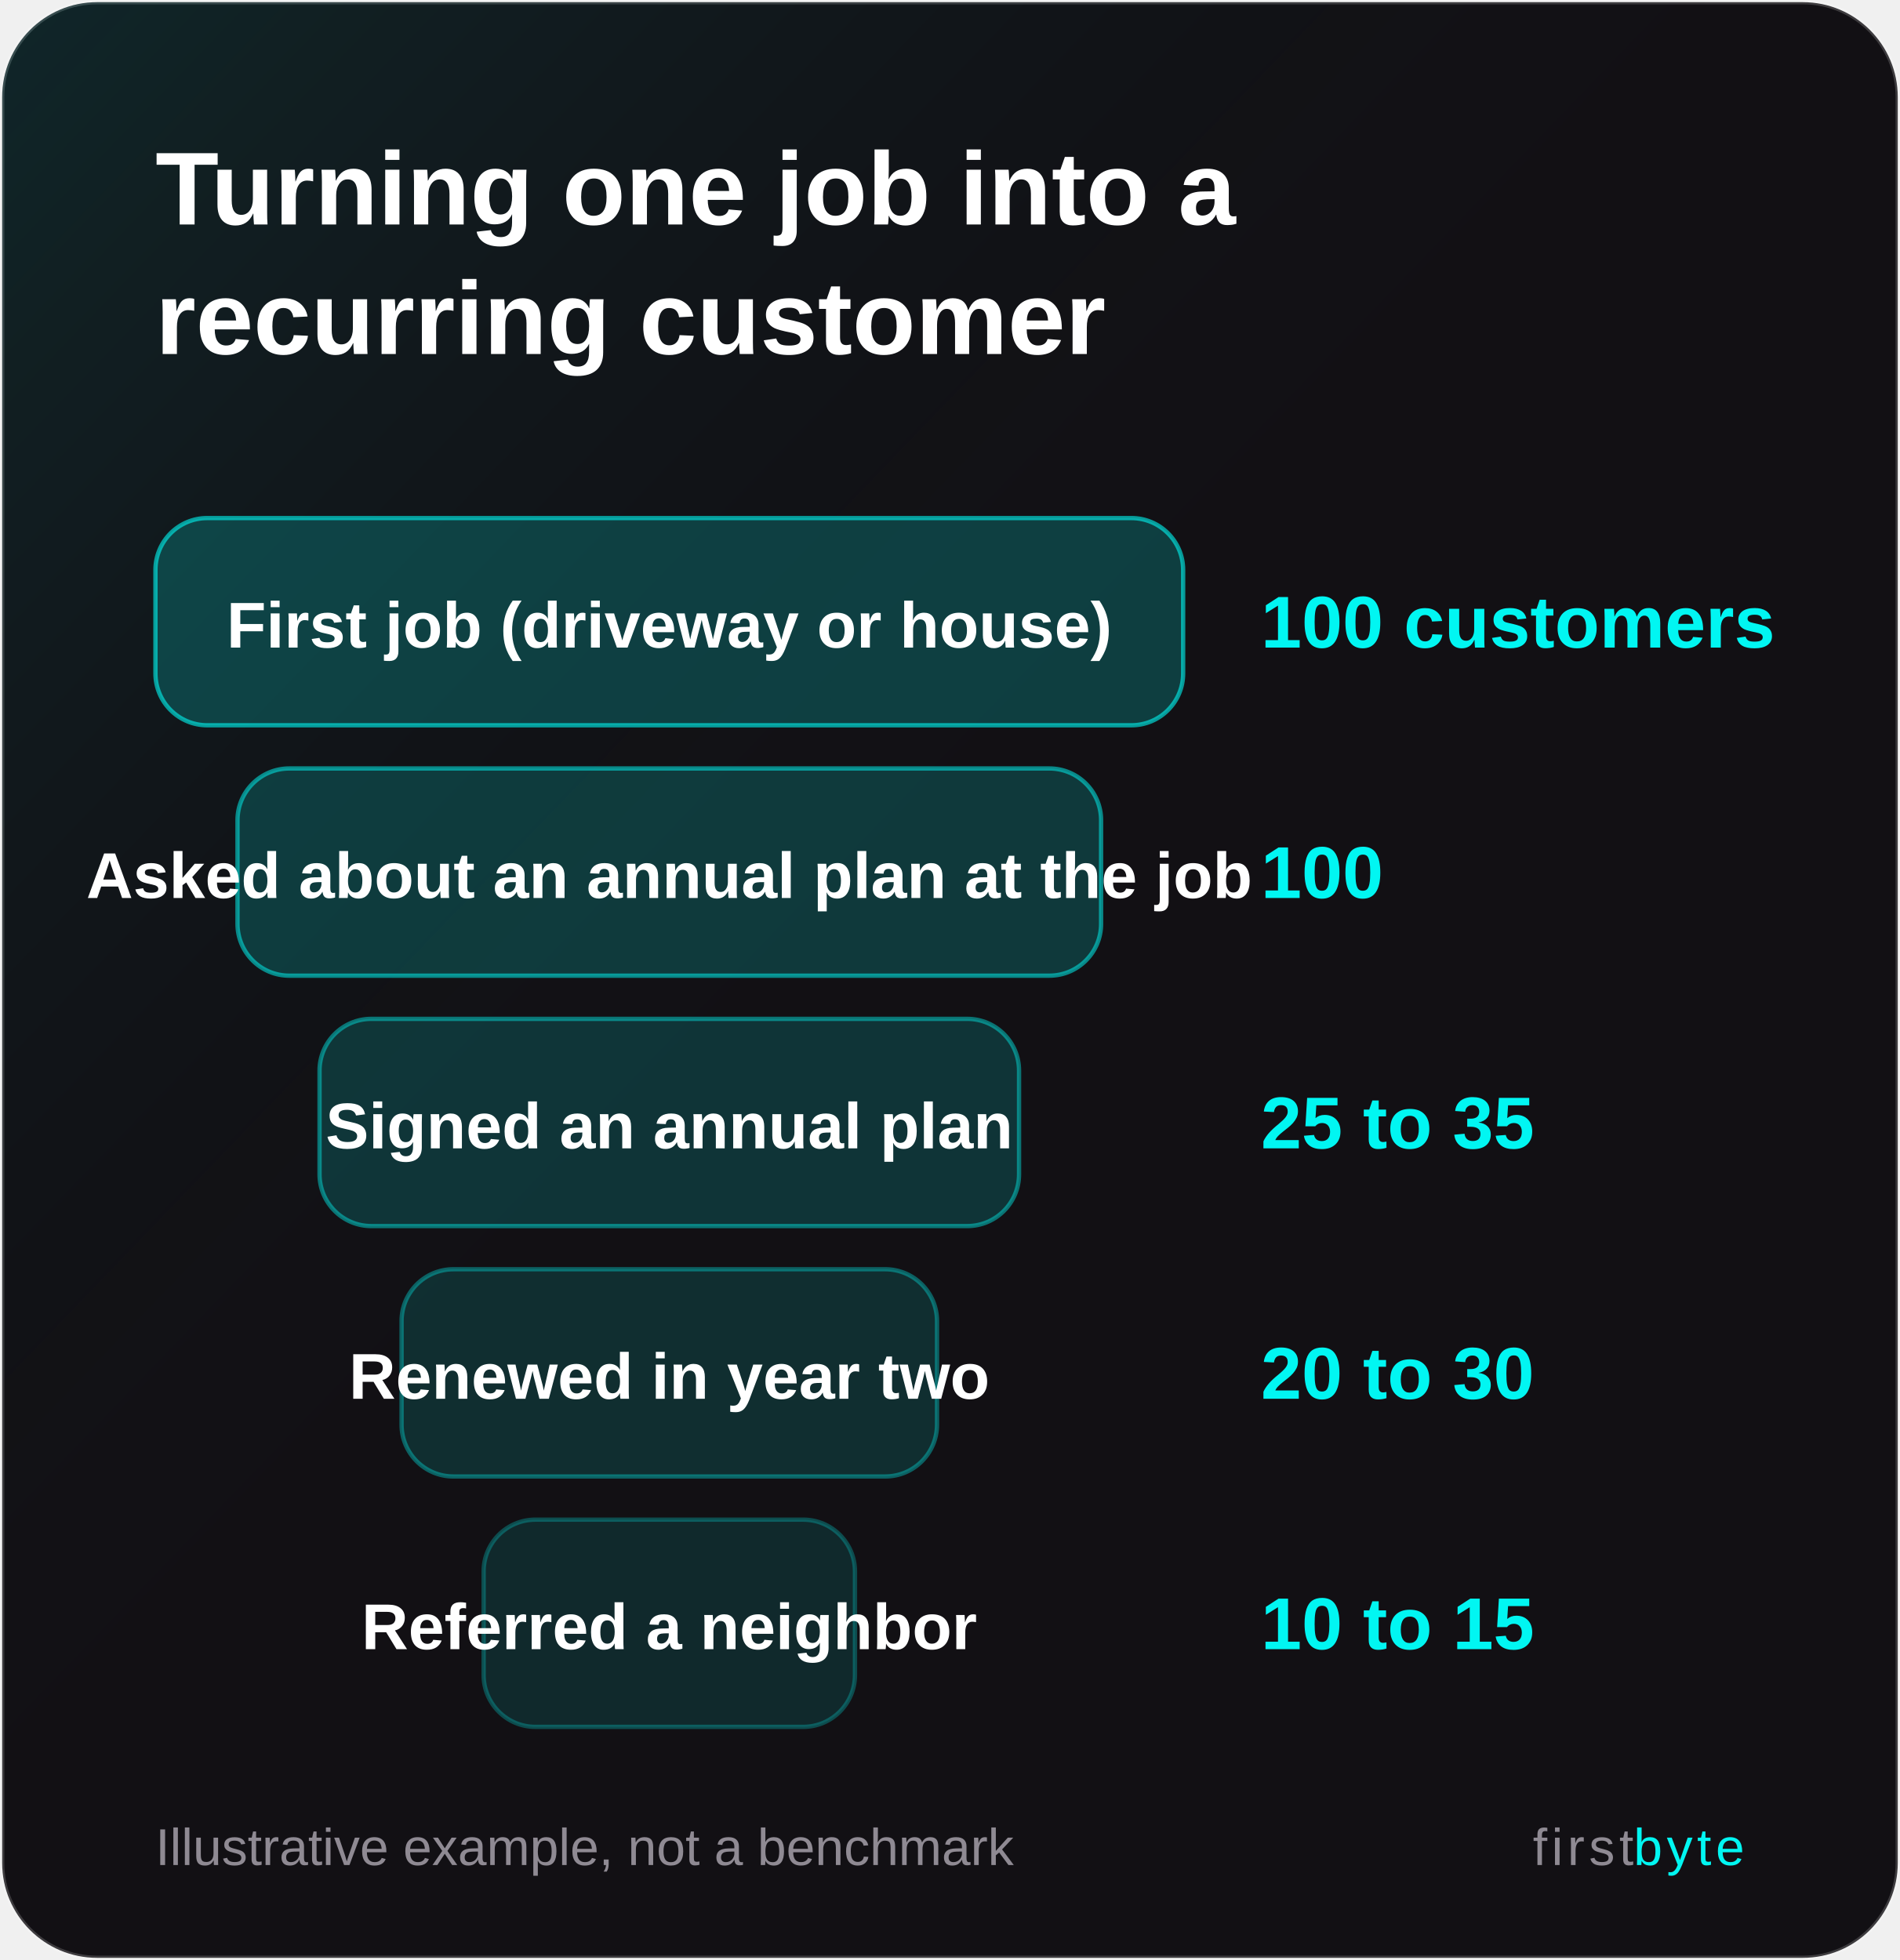
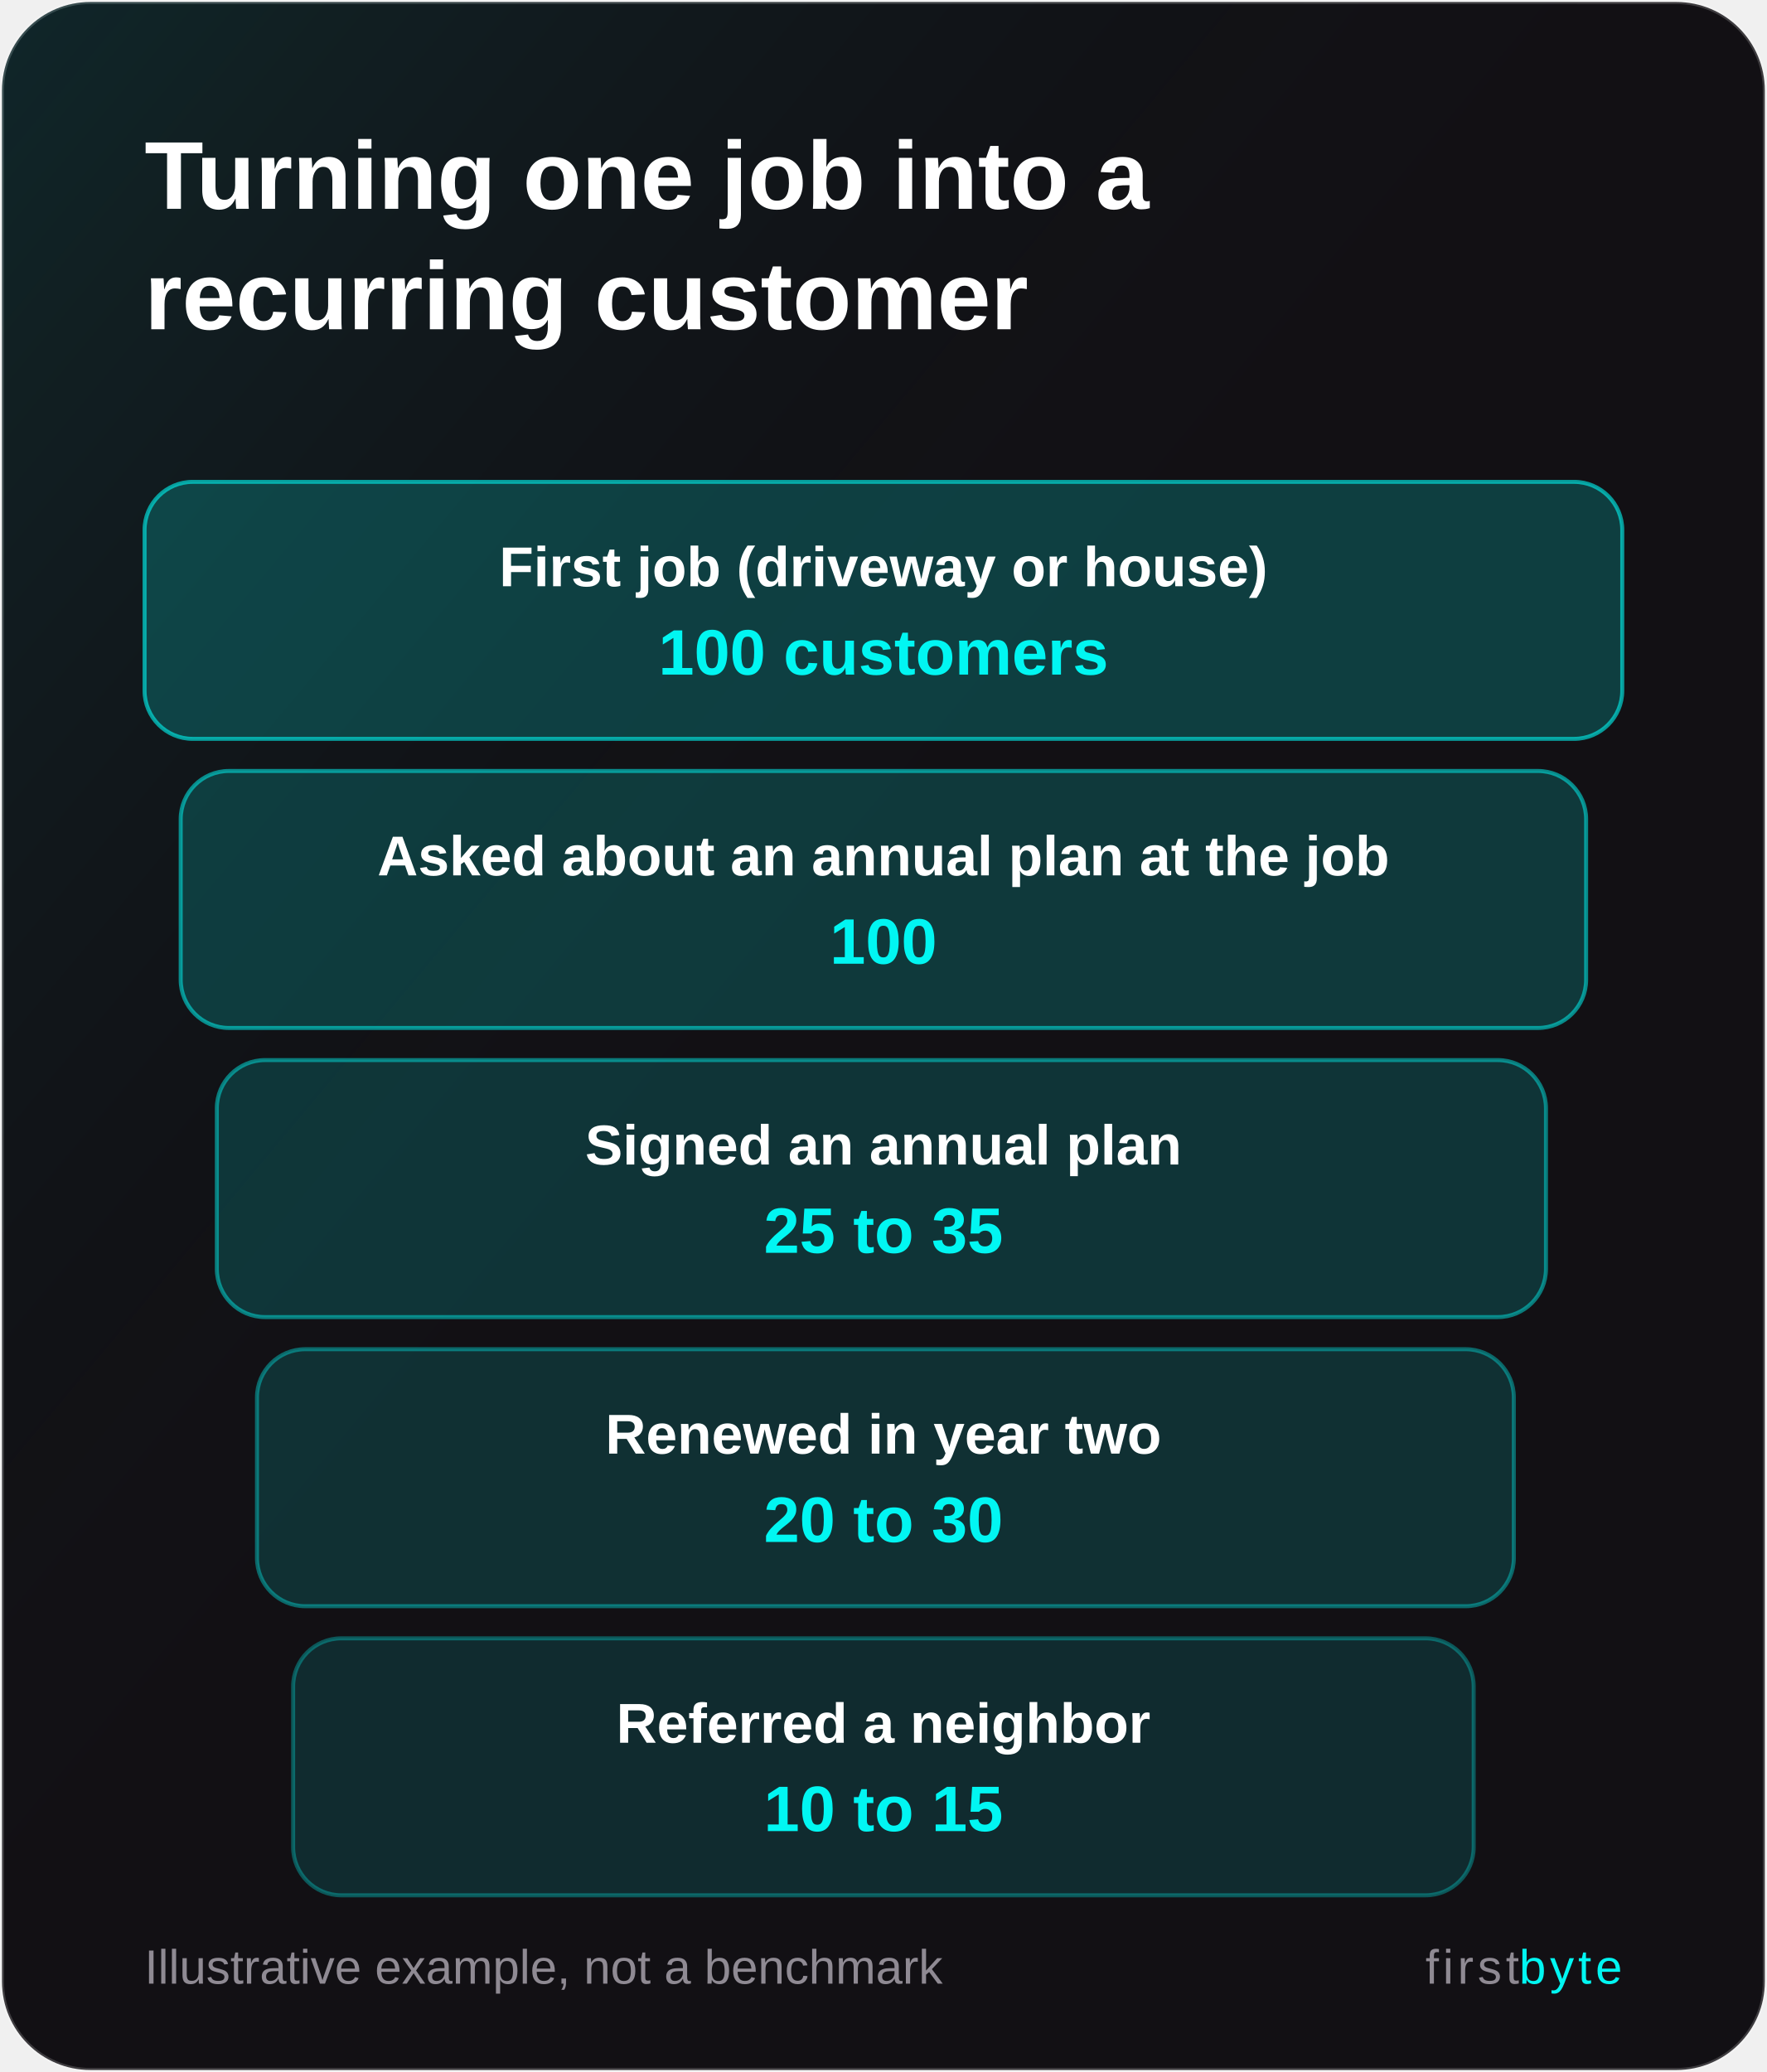
- <svg xmlns="http://www.w3.org/2000/svg" viewBox="0 0 440 454" width="440" height="454" role="img" aria-labelledby="t642795">
+ <svg xmlns="http://www.w3.org/2000/svg" viewBox="0 0 440 516" width="440" height="516" role="img" aria-labelledby="t470415">
  <defs>
-     <linearGradient id="g642795" x1="0" y1="0" x2="1" y2="1">
+     <linearGradient id="g470415" x1="0" y1="0" x2="1" y2="1">
      <stop offset="0" stop-color="#01f6f2" stop-opacity=".10" />
      <stop offset=".5" stop-color="#121014" stop-opacity="0" />
    </linearGradient>
-     <linearGradient id="bar642795" x1="0" y1="0" x2="1" y2="0">
+     <linearGradient id="bar470415" x1="0" y1="0" x2="1" y2="0">
      <stop offset="0" stop-color="#01f6f2" />
      <stop offset="1" stop-color="#3ad7ff" />
    </linearGradient>
  </defs>
-   <rect x=".5" y=".5" width="439" height="453" rx="22" fill="#121014" stroke="rgba(255,255,255,.18)" />
-   <rect x=".5" y=".5" width="439" height="453" rx="22" fill="url(#g642795)" />
+   <rect x=".5" y=".5" width="439" height="515" rx="22" fill="#121014" stroke="rgba(255,255,255,.18)" />
+   <rect x=".5" y=".5" width="439" height="515" rx="22" fill="url(#g470415)" />
  <text x="36" y="52" fill="#ffffff" font-family="'Funnel Display', Figtree, 'Helvetica Neue', Arial, sans-serif" font-size="24" font-weight="600">
    <tspan x="36" dy="0">Turning one job into a</tspan>
    <tspan x="36" dy="30">recurring customer</tspan>
  </text>
-   <rect x="36" y="120" width="238" height="48" rx="12" fill="#01f6f2" fill-opacity="0.20" stroke="#01f6f2" stroke-opacity="0.60" />
-   <text x="155" y="150" text-anchor="middle" fill="#ffffff" font-family="Figtree, 'Helvetica Neue', Arial, sans-serif" font-size="15" font-weight="600">First job (driveway or house)</text>
-   <text x="292" y="150" fill="#01f6f2" font-family="'Funnel Display', Figtree, 'Helvetica Neue', Arial, sans-serif" font-size="17" font-weight="600">100 customers</text>
-   <rect x="55" y="178" width="200" height="48" rx="12" fill="#01f6f2" fill-opacity="0.18" stroke="#01f6f2" stroke-opacity="0.52" />
-   <text x="155" y="208" text-anchor="middle" fill="#ffffff" font-family="Figtree, 'Helvetica Neue', Arial, sans-serif" font-size="15" font-weight="600">Asked about an annual plan at the job</text>
-   <text x="292" y="208" fill="#01f6f2" font-family="'Funnel Display', Figtree, 'Helvetica Neue', Arial, sans-serif" font-size="17" font-weight="600">100</text>
-   <rect x="74" y="236" width="162" height="48" rx="12" fill="#01f6f2" fill-opacity="0.16" stroke="#01f6f2" stroke-opacity="0.43" />
-   <text x="155" y="266" text-anchor="middle" fill="#ffffff" font-family="Figtree, 'Helvetica Neue', Arial, sans-serif" font-size="15" font-weight="600">Signed an annual plan</text>
-   <text x="292" y="266" fill="#01f6f2" font-family="'Funnel Display', Figtree, 'Helvetica Neue', Arial, sans-serif" font-size="17" font-weight="600">25 to 35</text>
-   <rect x="93" y="294" width="124" height="48" rx="12" fill="#01f6f2" fill-opacity="0.13" stroke="#01f6f2" stroke-opacity="0.35" />
-   <text x="155" y="324" text-anchor="middle" fill="#ffffff" font-family="Figtree, 'Helvetica Neue', Arial, sans-serif" font-size="15" font-weight="600">Renewed in year two</text>
-   <text x="292" y="324" fill="#01f6f2" font-family="'Funnel Display', Figtree, 'Helvetica Neue', Arial, sans-serif" font-size="17" font-weight="600">20 to 30</text>
-   <rect x="112" y="352" width="86" height="48" rx="12" fill="#01f6f2" fill-opacity="0.11" stroke="#01f6f2" stroke-opacity="0.26" />
-   <text x="155" y="382" text-anchor="middle" fill="#ffffff" font-family="Figtree, 'Helvetica Neue', Arial, sans-serif" font-size="15" font-weight="600">Referred a neighbor</text>
-   <text x="292" y="382" fill="#01f6f2" font-family="'Funnel Display', Figtree, 'Helvetica Neue', Arial, sans-serif" font-size="17" font-weight="600">10 to 15</text>
-   <text x="36" y="432" fill="#8f8a93" font-family="Figtree, 'Helvetica Neue', Arial, sans-serif" font-size="12">
+   <rect x="36" y="120" width="368" height="64" rx="12" fill="#01f6f2" fill-opacity="0.20" stroke="#01f6f2" stroke-opacity="0.60" />
+   <text x="220" y="146" text-anchor="middle" fill="#ffffff" font-family="Figtree, 'Helvetica Neue', Arial, sans-serif" font-size="14" font-weight="600">
+     <tspan x="220" dy="0">First job (driveway or house)</tspan>
+   </text>
+   <text x="220" y="168" text-anchor="middle" fill="#01f6f2" font-family="'Funnel Display', Figtree, 'Helvetica Neue', Arial, sans-serif" font-size="16" font-weight="600">100 customers</text>
+   <rect x="45" y="192" width="350" height="64" rx="12" fill="#01f6f2" fill-opacity="0.18" stroke="#01f6f2" stroke-opacity="0.53" />
+   <text x="220" y="218" text-anchor="middle" fill="#ffffff" font-family="Figtree, 'Helvetica Neue', Arial, sans-serif" font-size="14" font-weight="600">
+     <tspan x="220" dy="0">Asked about an annual plan at the job</tspan>
+   </text>
+   <text x="220" y="240" text-anchor="middle" fill="#01f6f2" font-family="'Funnel Display', Figtree, 'Helvetica Neue', Arial, sans-serif" font-size="16" font-weight="600">100</text>
+   <rect x="54" y="264" width="331" height="64" rx="12" fill="#01f6f2" fill-opacity="0.16" stroke="#01f6f2" stroke-opacity="0.46" />
+   <text x="220" y="290" text-anchor="middle" fill="#ffffff" font-family="Figtree, 'Helvetica Neue', Arial, sans-serif" font-size="14" font-weight="600">
+     <tspan x="220" dy="0">Signed an annual plan</tspan>
+   </text>
+   <text x="220" y="312" text-anchor="middle" fill="#01f6f2" font-family="'Funnel Display', Figtree, 'Helvetica Neue', Arial, sans-serif" font-size="16" font-weight="600">25 to 35</text>
+   <rect x="64" y="336" width="313" height="64" rx="12" fill="#01f6f2" fill-opacity="0.14" stroke="#01f6f2" stroke-opacity="0.38" />
+   <text x="220" y="362" text-anchor="middle" fill="#ffffff" font-family="Figtree, 'Helvetica Neue', Arial, sans-serif" font-size="14" font-weight="600">
+     <tspan x="220" dy="0">Renewed in year two</tspan>
+   </text>
+   <text x="220" y="384" text-anchor="middle" fill="#01f6f2" font-family="'Funnel Display', Figtree, 'Helvetica Neue', Arial, sans-serif" font-size="16" font-weight="600">20 to 30</text>
+   <rect x="73" y="408" width="294" height="64" rx="12" fill="#01f6f2" fill-opacity="0.12" stroke="#01f6f2" stroke-opacity="0.31" />
+   <text x="220" y="434" text-anchor="middle" fill="#ffffff" font-family="Figtree, 'Helvetica Neue', Arial, sans-serif" font-size="14" font-weight="600">
+     <tspan x="220" dy="0">Referred a neighbor</tspan>
+   </text>
+   <text x="220" y="456" text-anchor="middle" fill="#01f6f2" font-family="'Funnel Display', Figtree, 'Helvetica Neue', Arial, sans-serif" font-size="16" font-weight="600">10 to 15</text>
+   <text x="36" y="494" fill="#8f8a93" font-family="Figtree, 'Helvetica Neue', Arial, sans-serif" font-size="12">
    <tspan x="36" dy="0">Illustrative example, not a benchmark</tspan>
  </text>
-   <text x="404" y="432" text-anchor="end" fill="#8f8a93" font-family="'Funnel Display', Figtree, 'Helvetica Neue', Arial, sans-serif" font-size="12" letter-spacing="1">first<tspan fill="#01f6f2">byte</tspan>
+   <text x="404" y="494" text-anchor="end" fill="#8f8a93" font-family="'Funnel Display', Figtree, 'Helvetica Neue', Arial, sans-serif" font-size="12" letter-spacing="1">first<tspan fill="#01f6f2">byte</tspan>
  </text>
</svg>
